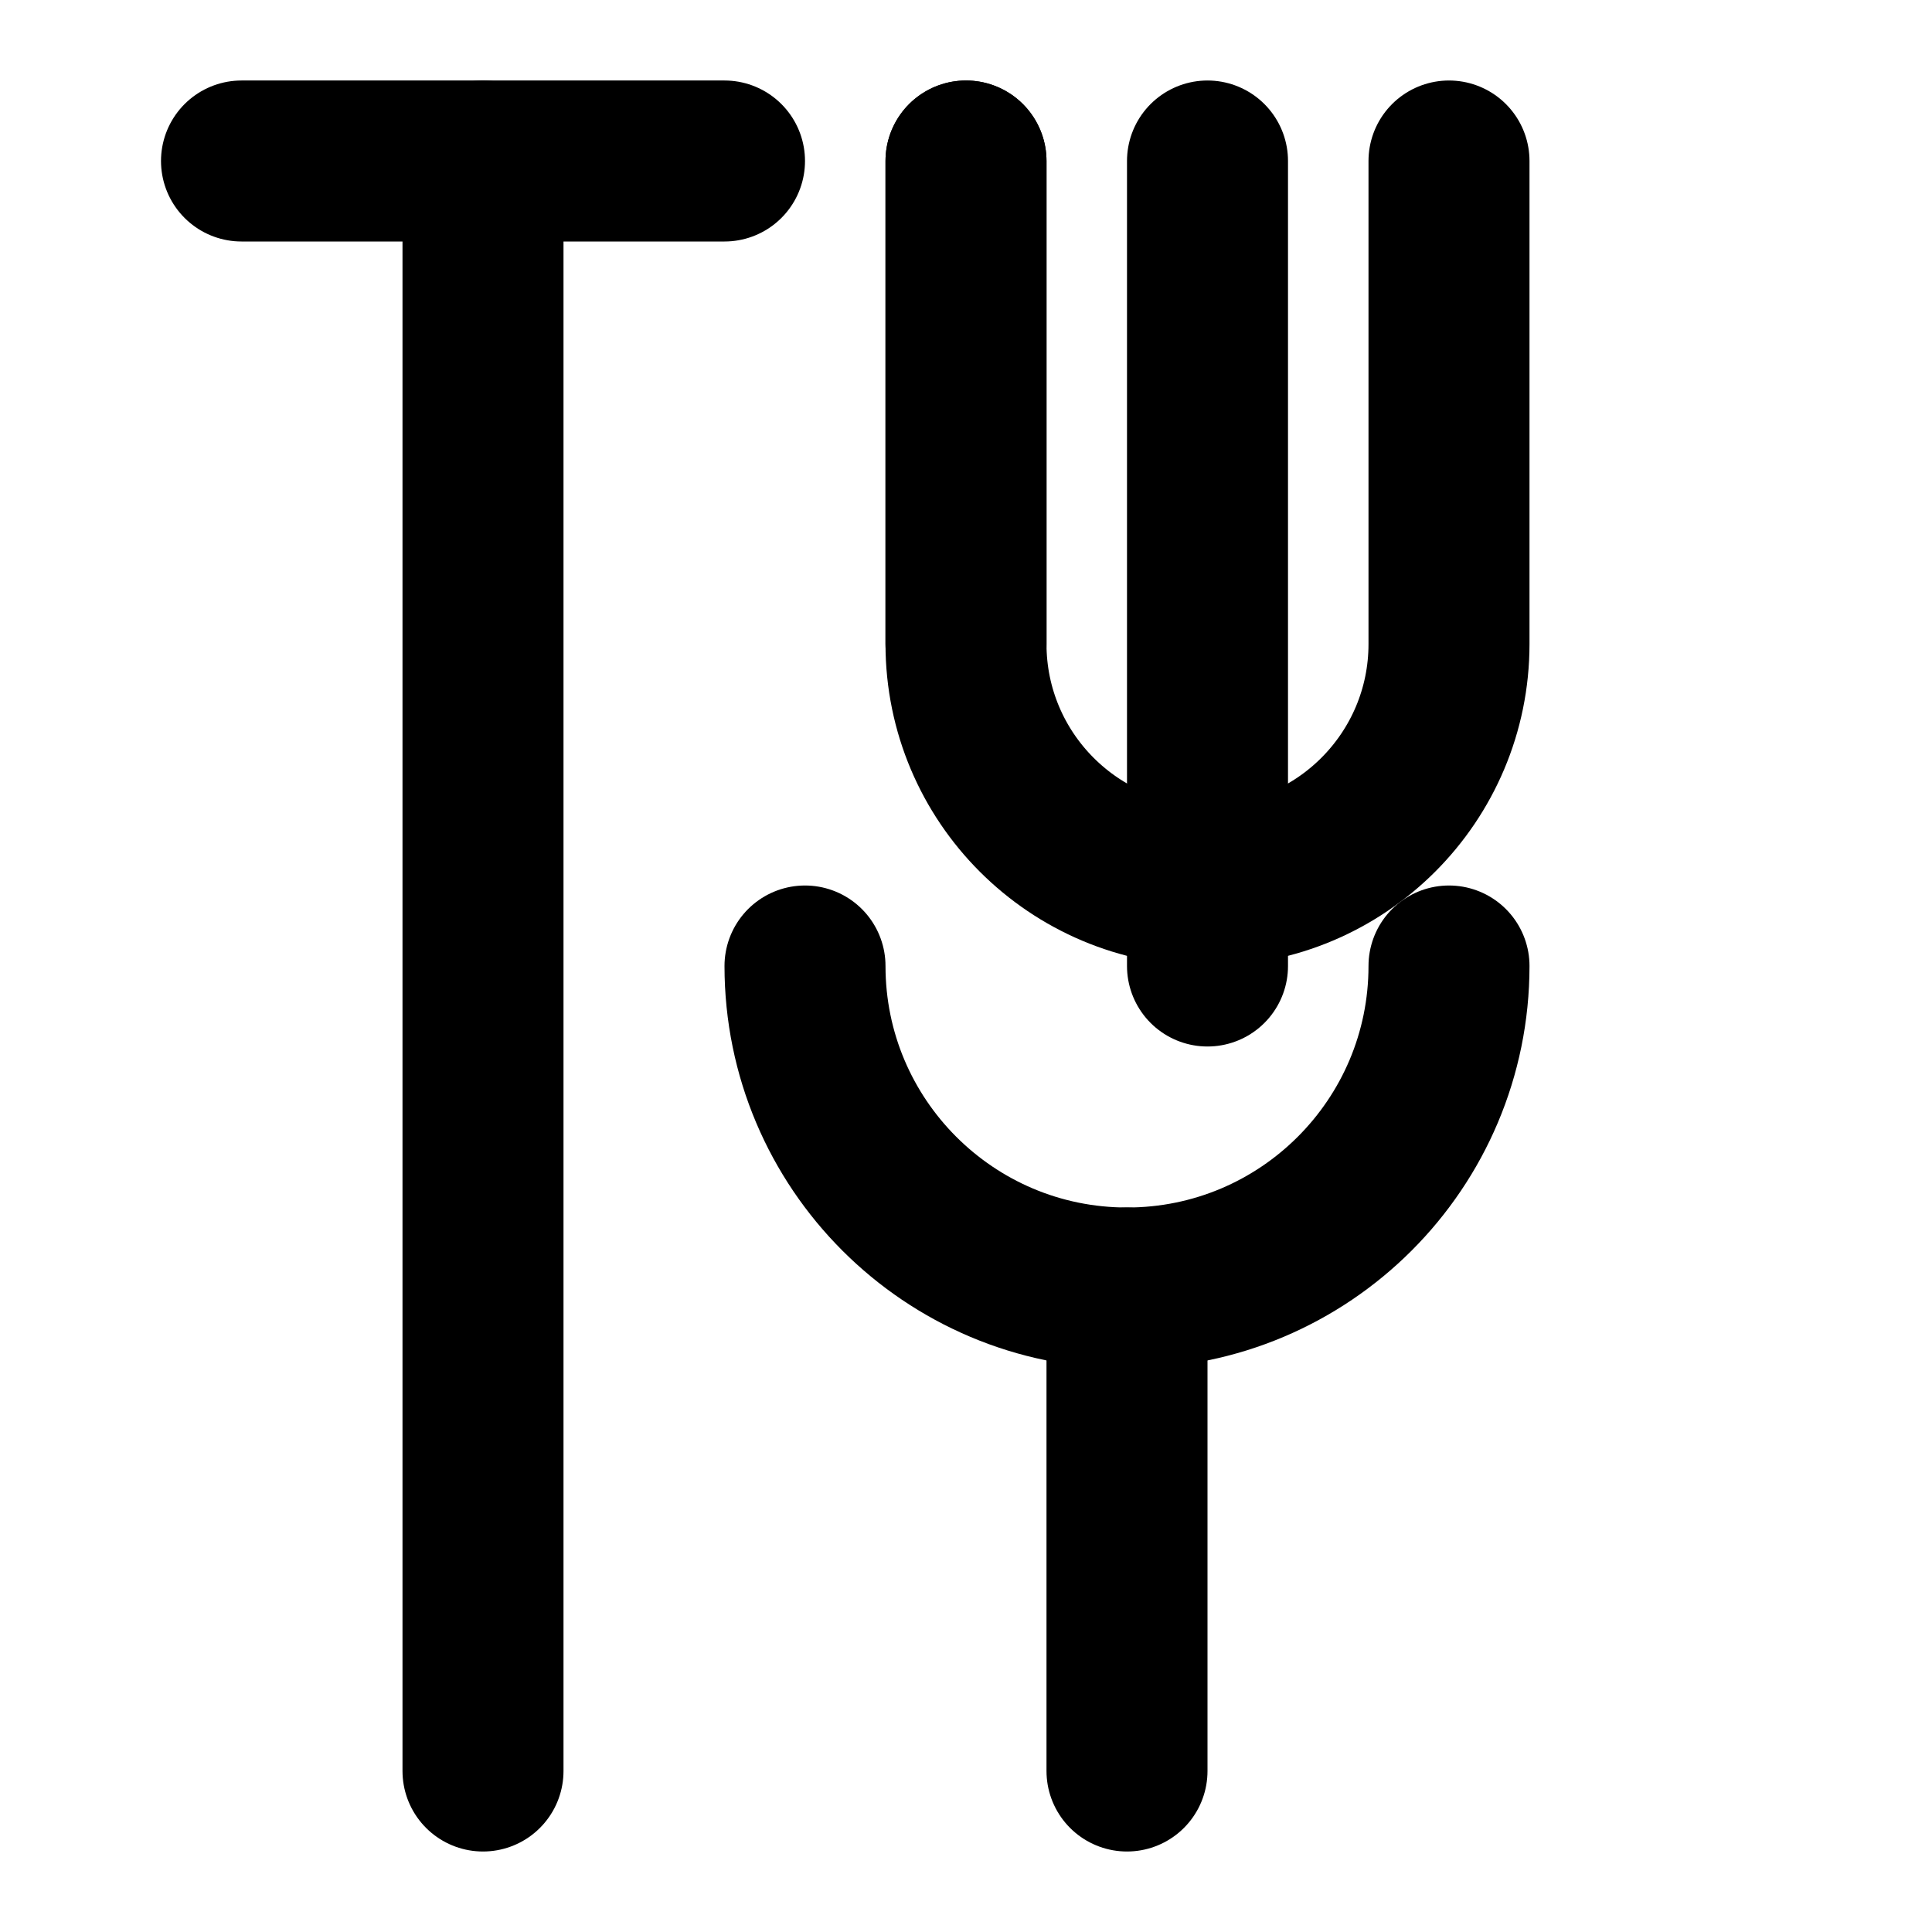
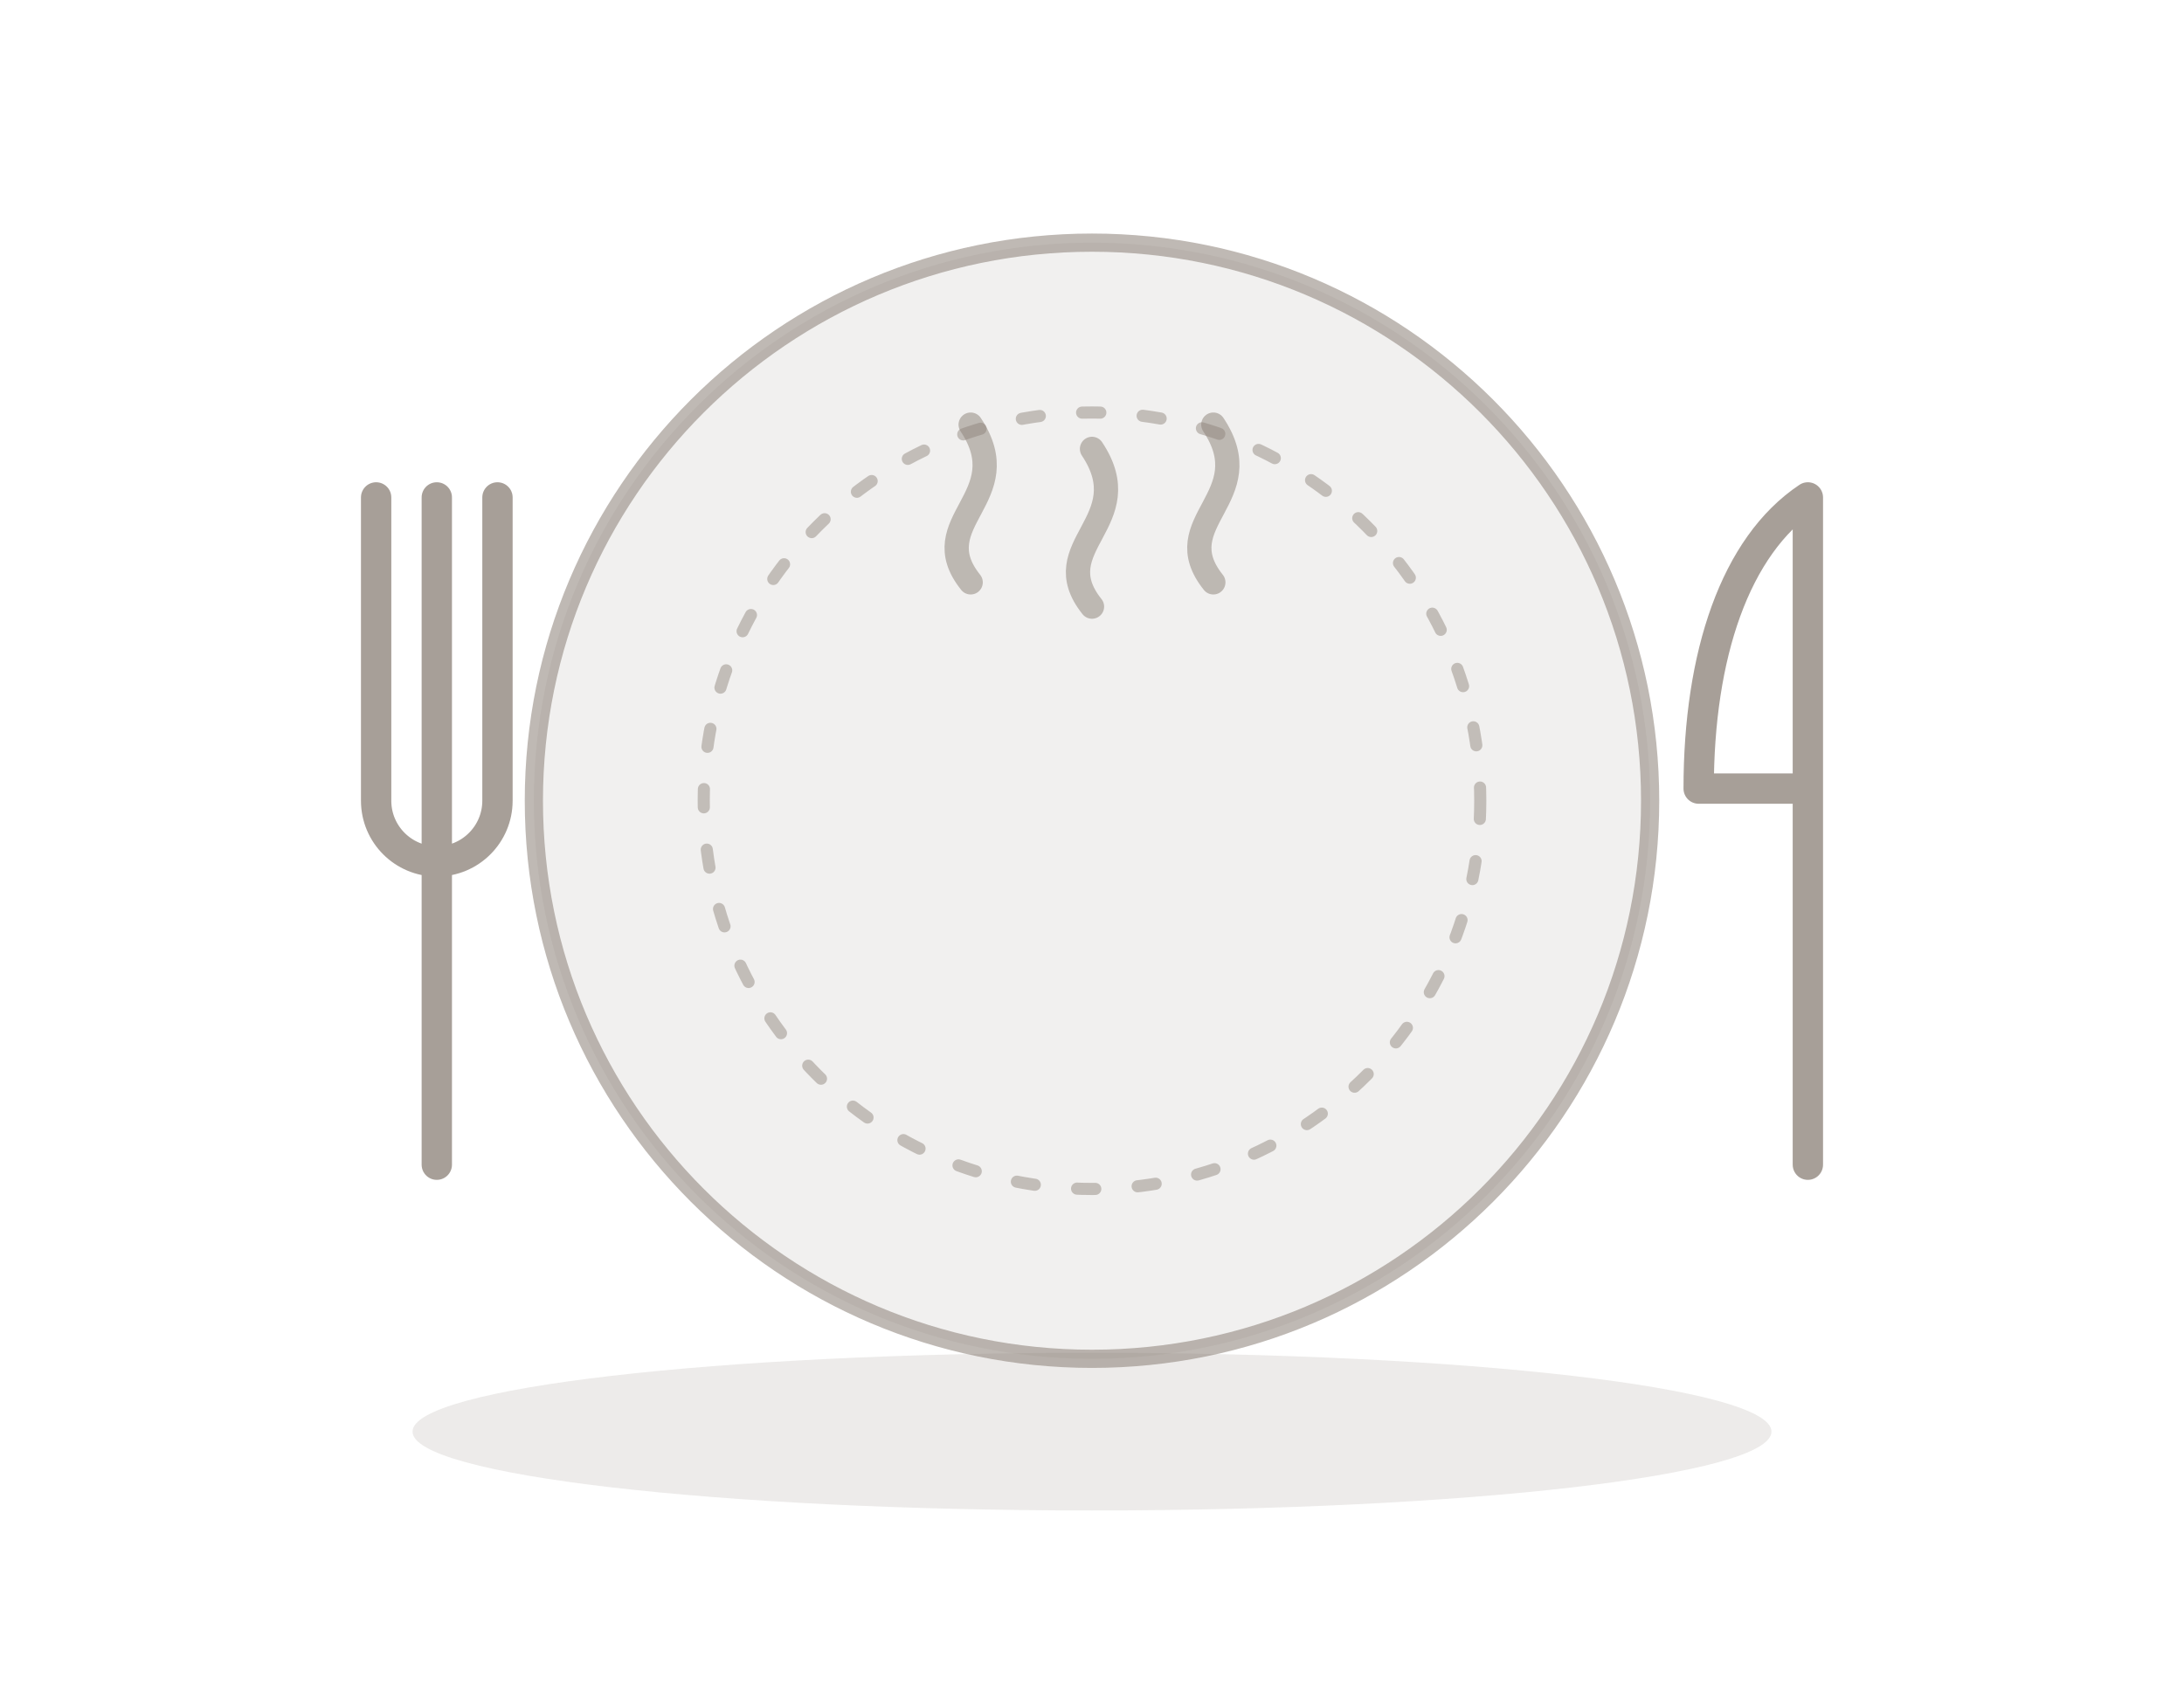
- <svg xmlns="http://www.w3.org/2000/svg" viewBox="0 0 24 24" fill="none" stroke="currentColor" stroke-width="2" stroke-linecap="round" stroke-linejoin="round" class="lucide lucide-utensils">
-   <path d="M18 2v6a3 3 0 0 1-3 3 3 3 0 0 1-3-3V2" />
-   <path d="M15 2v10" />
-   <path d="M12 2v6" />
-   <path d="M18 12a4 4 0 0 1-8 0" />
-   <path d="M14 16v6" />
-   <path d="M6 2v20" />
-   <path d="M3 2h6" />
+ <svg xmlns="http://www.w3.org/2000/svg" viewBox="0 0 360 280" role="img" aria-label="Illustration coming soon">
+   <ellipse cx="180" cy="236" rx="112" ry="13" fill="#8a7f76" opacity=".16" />
+   <circle cx="180" cy="132" r="92" fill="#8a7f76" opacity=".12" />
+   <circle cx="180" cy="132" r="92" fill="none" stroke="#8a7f76" stroke-width="3" opacity=".55" />
+   <circle cx="180" cy="132" r="64" fill="none" stroke="#8a7f76" stroke-width="2" stroke-dasharray="3 7" stroke-linecap="round" opacity=".45" />
+   <g fill="none" stroke="#8a7f76" stroke-width="5" stroke-linecap="round" stroke-linejoin="round" opacity=".75">
+     <path d="M62 82v50a10 10 0 0 0 20 0V82M72 82v110M72 82v-0" />
+     <path d="M298 82c-12 8-18 26-18 48h18v62M298 82v110" />
+   </g>
+   <g fill="none" stroke="#8a7f76" stroke-width="4" stroke-linecap="round" opacity=".5">
+     <path d="M160 96c-8-10 8-14 0-26M180 100c-8-10 8-14 0-26M200 96c-8-10 8-14 0-26" />
+   </g>
</svg>
